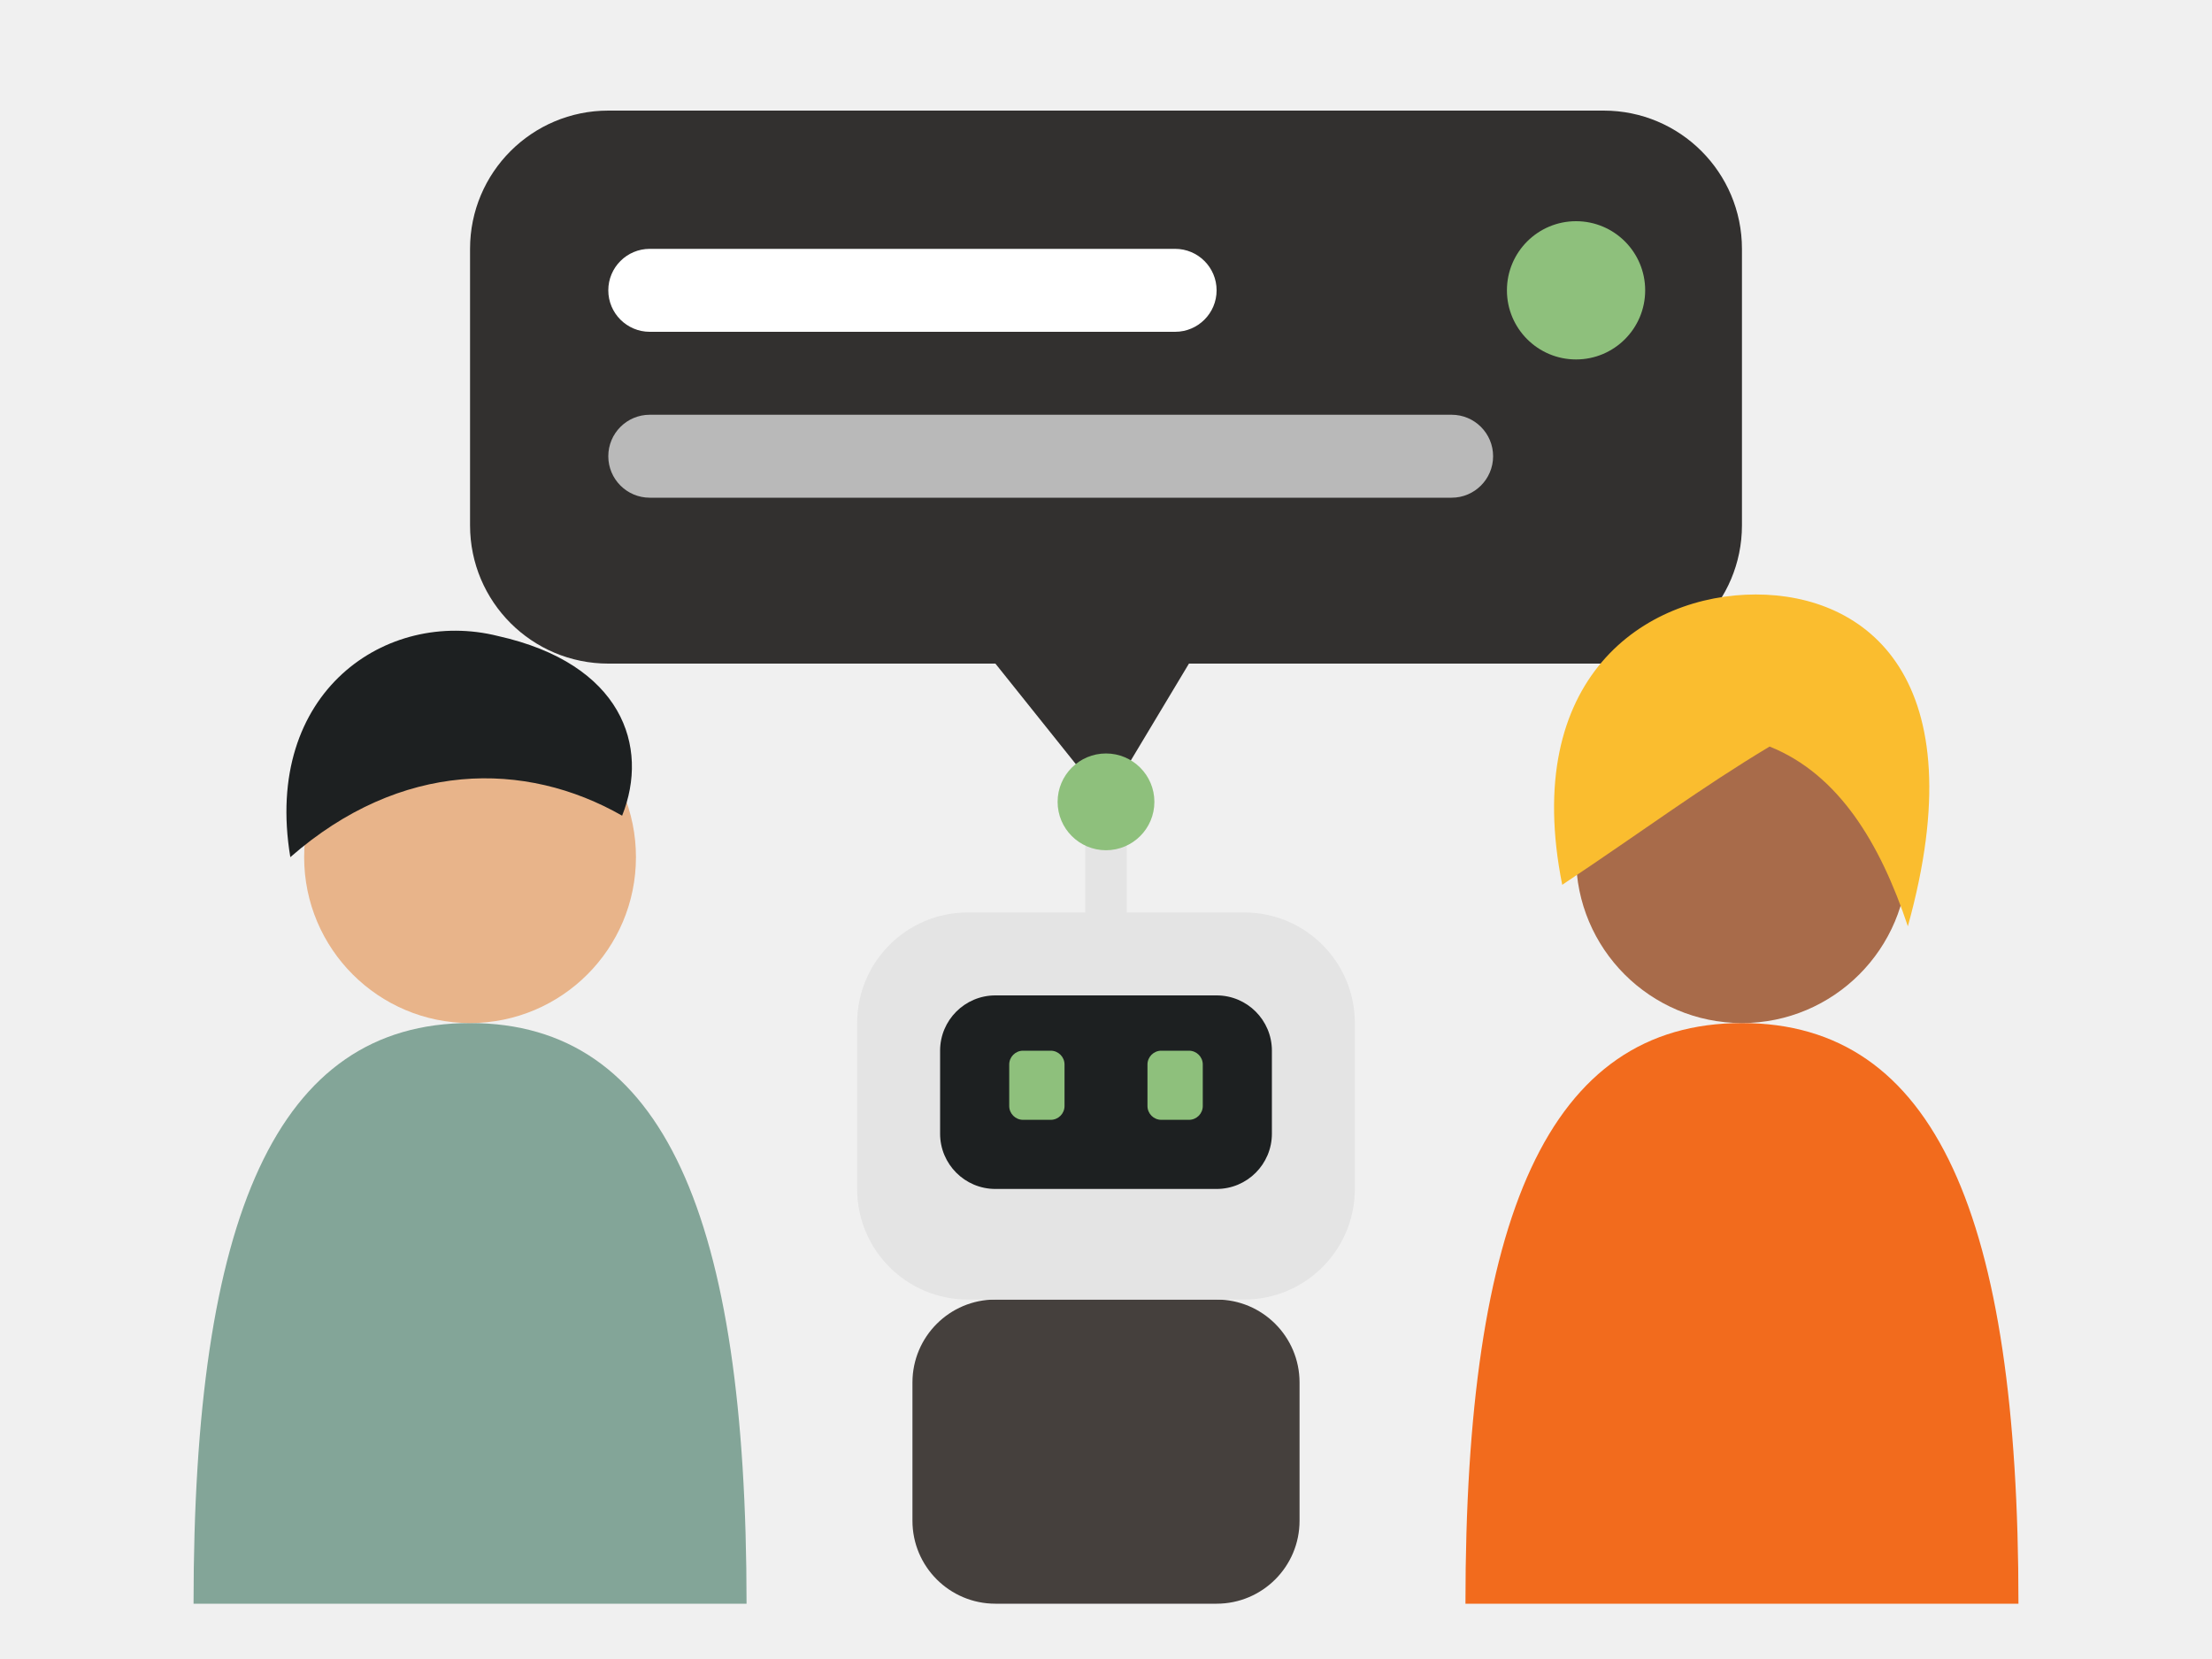
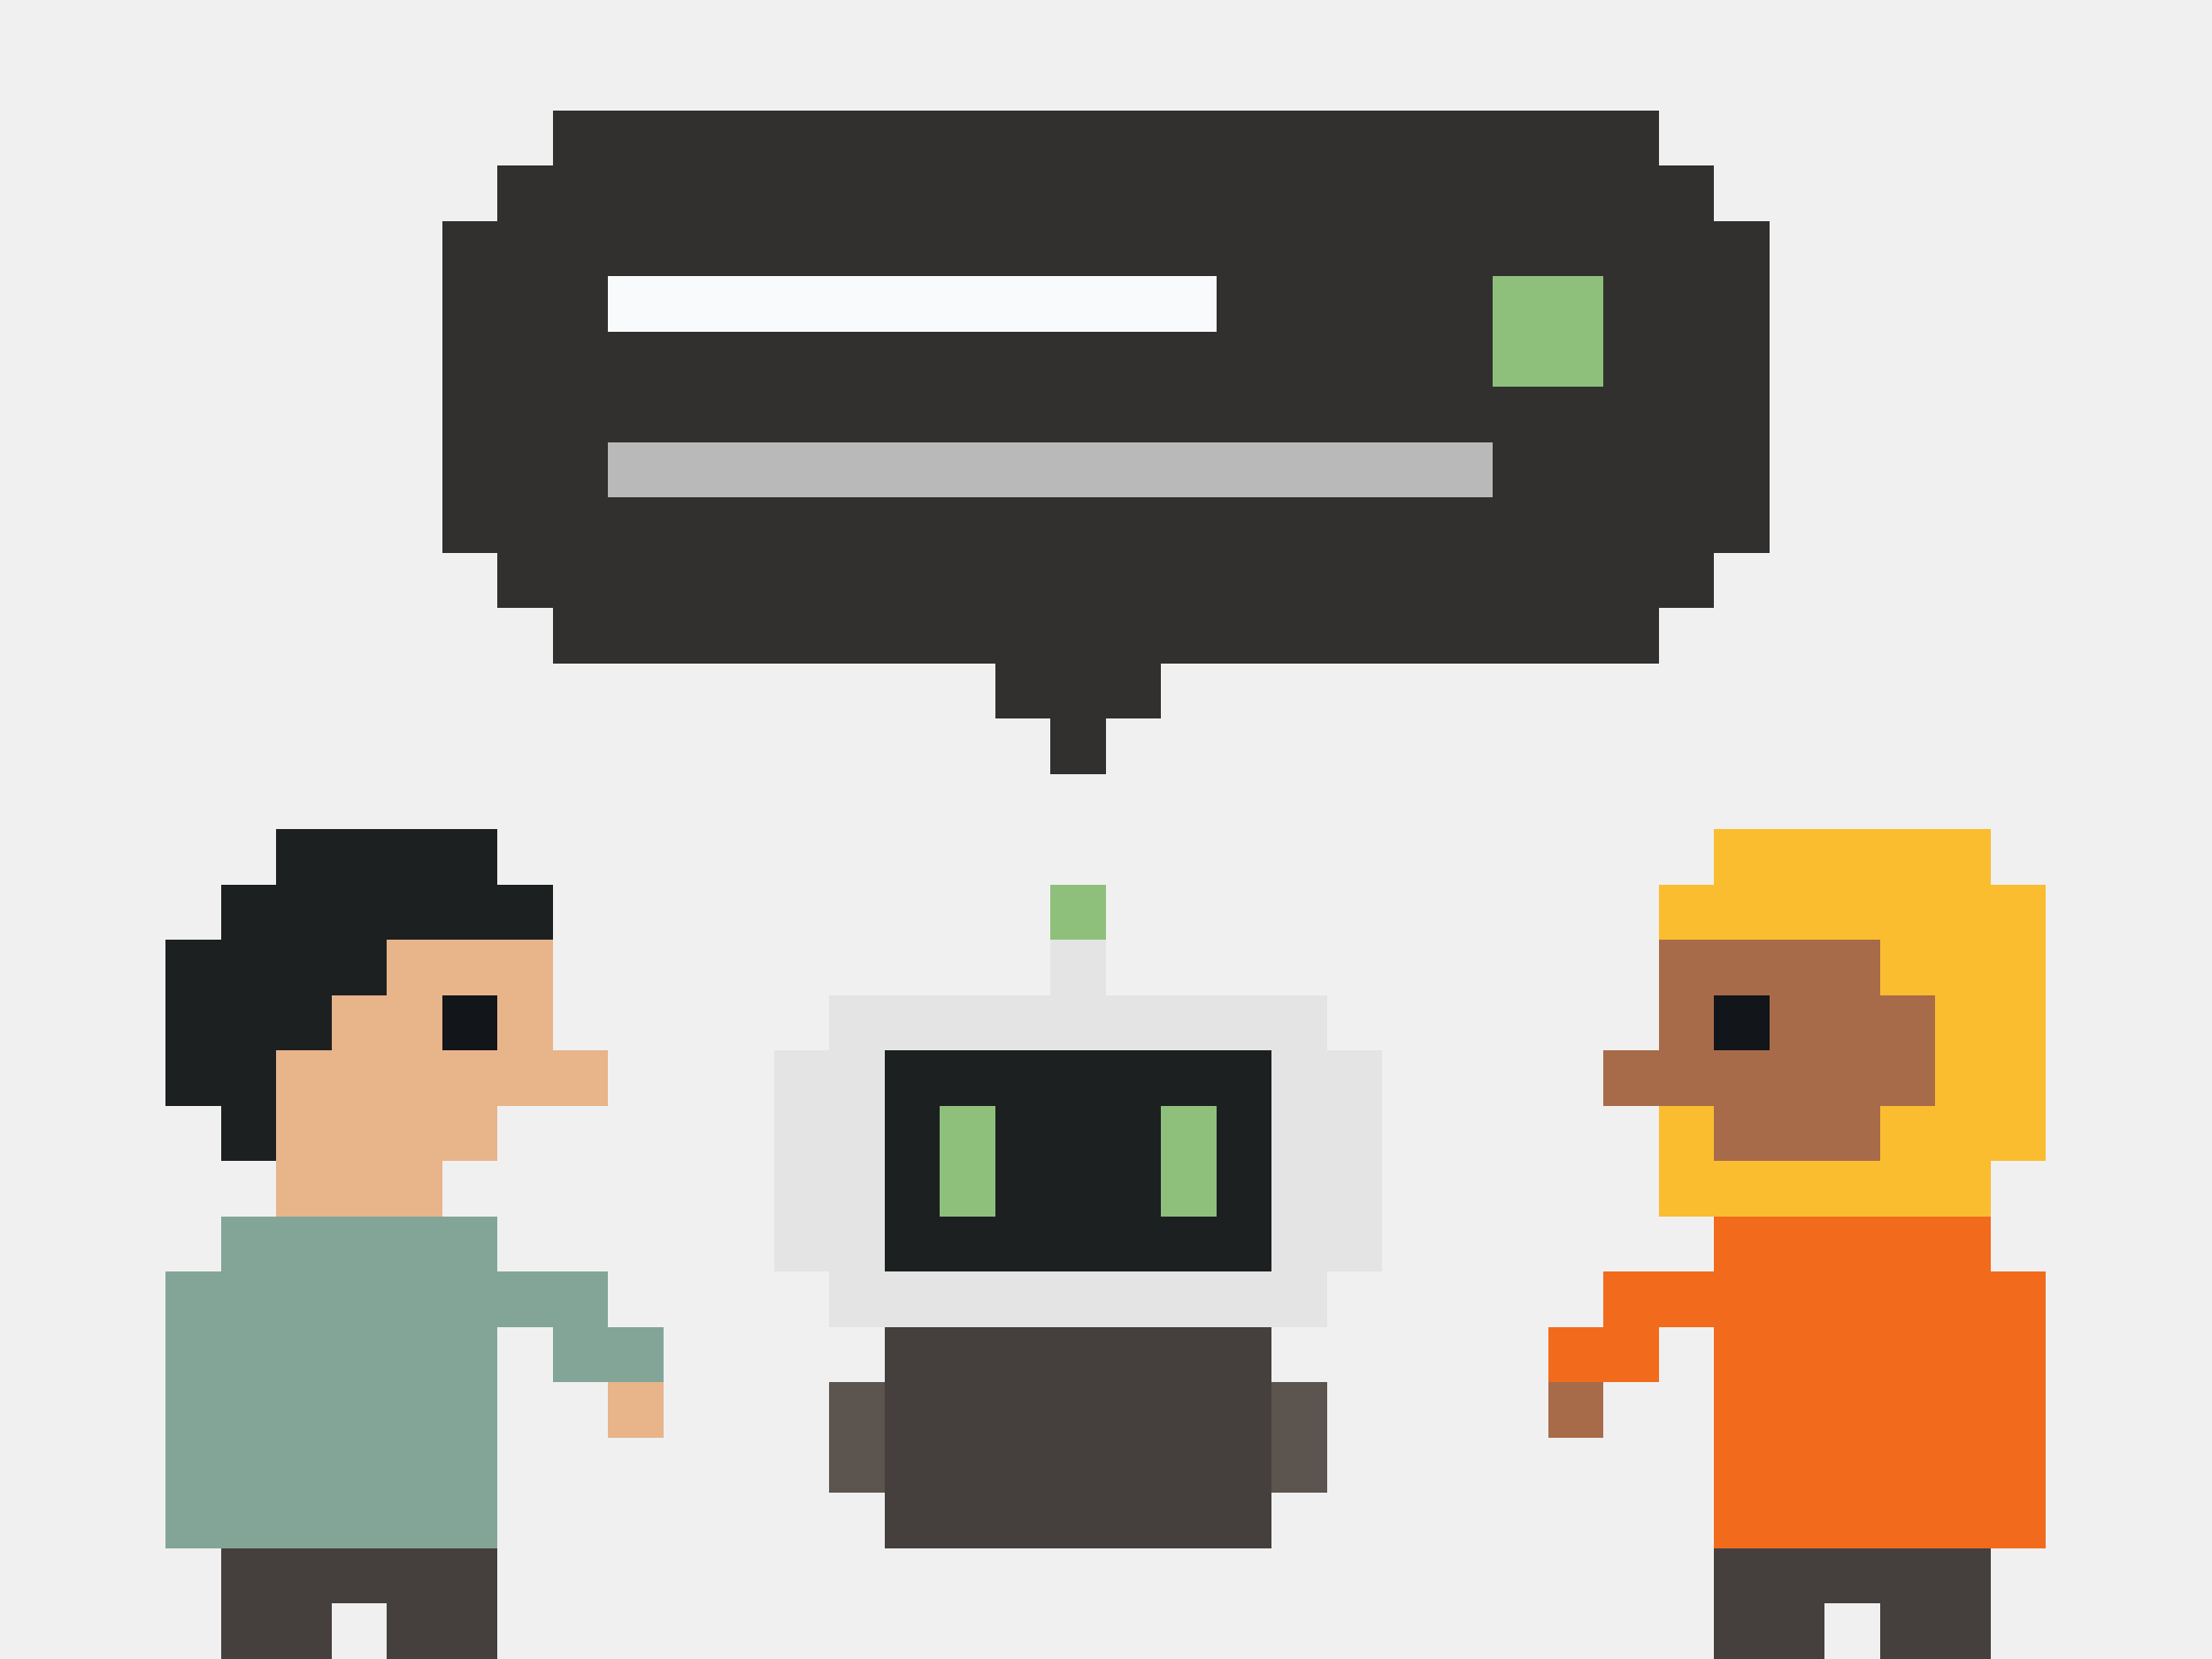
- <svg xmlns="http://www.w3.org/2000/svg" viewBox="0 0 160 120" role="img" aria-labelledby="t">
-   <rect x="34" y="8" width="92" height="40" rx="10" fill="#32302F" />
-   <path d="M72 48l8 10 6-10z" fill="#32302F" />
-   <rect x="44" y="18" width="44" height="6" rx="3" fill="#FFFFFF" />
-   <rect x="44" y="30" width="64" height="6" rx="3" fill="#B9B9B9" />
-   <circle cx="114" cy="21" r="5" fill="#8EC07C" />
-   <path d="M14 116c0-28 6-42 20-42s20 14 20 42z" fill="#83A598" />
-   <circle cx="34" cy="62" r="12" fill="#E8B48A" />
-   <path d="M21 62c-2-12 7-18 15-16 9 2 11 8 9 13-7-4-16-4-24 3z" fill="#1D2021" />
-   <rect x="66" y="94" width="28" height="22" rx="6" fill="#45403D" />
-   <rect x="62" y="66" width="36" height="28" rx="8" fill="#E4E4E4" />
-   <rect x="68" y="72" width="24" height="14" rx="4" fill="#1D2021" />
-   <rect x="73" y="76" width="4" height="5" rx="1" fill="#8EC07C" />
-   <rect x="83" y="76" width="4" height="5" rx="1" fill="#8EC07C" />
-   <path d="M80 66v-6" stroke="#E4E4E4" stroke-width="3" stroke-linecap="round" />
-   <circle cx="80" cy="58" r="3.5" fill="#8EC07C" />
-   <path d="M106 116c0-28 6-42 20-42s20 14 20 42z" fill="#F26B1D" />
-   <circle cx="126" cy="62" r="12" fill="#A86B4A" />
-   <path d="M113 64c-3-15 6-21 14-21s16 6 11 24c-2-6-5-11-10-13-5 3-9 6-15 10z" fill="#FABD2F" />
+ <svg xmlns="http://www.w3.org/2000/svg" viewBox="0 0 40 30" shape-rendering="crispEdges" role="img" aria-labelledby="t">
+   <style>.pu{animation:pu 3.2s steps(1,end) infinite}@keyframes pu{0%{opacity:1}50%{opacity:.35}}.eo{animation:eo 5.6s steps(1,end) infinite}.ec{opacity:0;animation:ec 5.6s steps(1,end) infinite}@keyframes eo{0%{opacity:1}95%{opacity:0}98%{opacity:1}}@keyframes ec{0%{opacity:0}95%{opacity:1}98%{opacity:0}}@media (prefers-reduced-motion:reduce){*{animation:none!important}.f,.ec,.wv1,.em{opacity:0}.f0,.eo,.wv0{opacity:1}}</style>
+   <g fill="#E8B48A">
+     <rect x="7" y="17" width="3" height="1" />
+     <rect x="6" y="18" width="2" height="1" />
+     <rect x="9" y="18" width="1" height="1" />
+     <rect x="5" y="19" width="6" height="1" />
+     <rect x="5" y="20" width="4" height="1" />
+     <rect x="5" y="21" width="3" height="1" />
+     <rect x="11" y="25" width="1" height="1" />
+   </g>
+   <g fill="#A86B4A">
+     <rect x="30" y="17" width="4" height="1" />
+     <rect x="30" y="18" width="1" height="1" />
+     <rect x="32" y="18" width="3" height="1" />
+     <rect x="29" y="19" width="6" height="1" />
+     <rect x="31" y="20" width="3" height="1" />
+     <rect x="28" y="25" width="1" height="1" />
+   </g>
+   <g fill="#32302F">
+     <rect x="10" y="2" width="20" height="1" />
+     <rect x="9" y="3" width="22" height="1" />
+     <rect x="8" y="4" width="24" height="1" />
+     <rect x="8" y="5" width="3" height="1" />
+     <rect x="22" y="5" width="10" height="1" />
+     <rect x="8" y="6" width="24" height="2" />
+     <rect x="8" y="8" width="3" height="1" />
+     <rect x="27" y="8" width="5" height="1" />
+     <rect x="8" y="9" width="24" height="1" />
+     <rect x="9" y="10" width="22" height="1" />
+     <rect x="10" y="11" width="20" height="1" />
+     <rect x="18" y="12" width="3" height="1" />
+     <rect x="19" y="13" width="1" height="1" />
+   </g>
+   <g fill="#FABD2F">
+     <rect x="31" y="15" width="5" height="1" />
+     <rect x="30" y="16" width="7" height="1" />
+     <rect x="34" y="17" width="3" height="1" />
+     <rect x="35" y="18" width="2" height="2" />
+     <rect x="30" y="20" width="1" height="1" />
+     <rect x="34" y="20" width="3" height="1" />
+     <rect x="30" y="21" width="6" height="1" />
+   </g>
+   <g fill="#E4E4E4">
+     <rect x="19" y="17" width="1" height="1" />
+     <rect x="15" y="18" width="9" height="1" />
+     <rect x="14" y="19" width="2" height="4" />
+     <rect x="23" y="19" width="2" height="4" />
+     <rect x="15" y="23" width="9" height="1" />
+   </g>
+   <g fill="#F8FAFC">
+     <rect x="11" y="5" width="11" height="1" />
+   </g>
+   <g fill="#B9B9B9">
+     <rect x="11" y="8" width="16" height="1" />
+   </g>
+   <g fill="#1D2021">
+     <rect x="5" y="15" width="4" height="1" />
+     <rect x="4" y="16" width="6" height="1" />
+     <rect x="3" y="17" width="4" height="1" />
+     <rect x="3" y="18" width="3" height="1" />
+     <rect x="3" y="19" width="2" height="1" />
+     <rect x="16" y="19" width="7" height="4" />
+     <rect x="4" y="20" width="1" height="1" />
+   </g>
+   <g fill="#12151A">
+     <rect x="8" y="18" width="1" height="1" />
+     <rect x="31" y="18" width="1" height="1" />
+   </g>
+   <g fill="#83A598">
+     <rect x="4" y="22" width="5" height="1" />
+     <rect x="3" y="23" width="8" height="1" />
+     <rect x="3" y="24" width="6" height="4" />
+     <rect x="10" y="24" width="2" height="1" />
+   </g>
+   <g fill="#F26B1D">
+     <rect x="31" y="22" width="5" height="1" />
+     <rect x="29" y="23" width="8" height="1" />
+     <rect x="28" y="24" width="2" height="1" />
+     <rect x="31" y="24" width="6" height="4" />
+   </g>
+   <g fill="#45403D">
+     <rect x="16" y="24" width="7" height="4" />
+     <rect x="4" y="28" width="5" height="1" />
+     <rect x="31" y="28" width="5" height="1" />
+     <rect x="4" y="29" width="2" height="1" />
+     <rect x="7" y="29" width="2" height="1" />
+     <rect x="31" y="29" width="2" height="1" />
+     <rect x="34" y="29" width="2" height="1" />
+   </g>
+   <g fill="#5C544E">
+     <rect x="15" y="25" width="1" height="2" />
+     <rect x="23" y="25" width="1" height="2" />
+   </g>
+   <g class="eo">
+     <g fill="#8EC07C">
+       <rect x="17" y="20" width="1" height="2" />
+       <rect x="21" y="20" width="1" height="2" />
+     </g>
+   </g>
+   <g class="ec">
+     <g fill="#8EC07C">
+       <rect x="17" y="21" width="1" height="1" />
+       <rect x="21" y="21" width="1" height="1" />
+     </g>
+   </g>
+   <rect class="pu" x="27" y="5" width="2" height="2" fill="#8EC07C" />
+   <rect class="pu" x="19" y="16" width="1" height="1" fill="#8EC07C" />
</svg>
